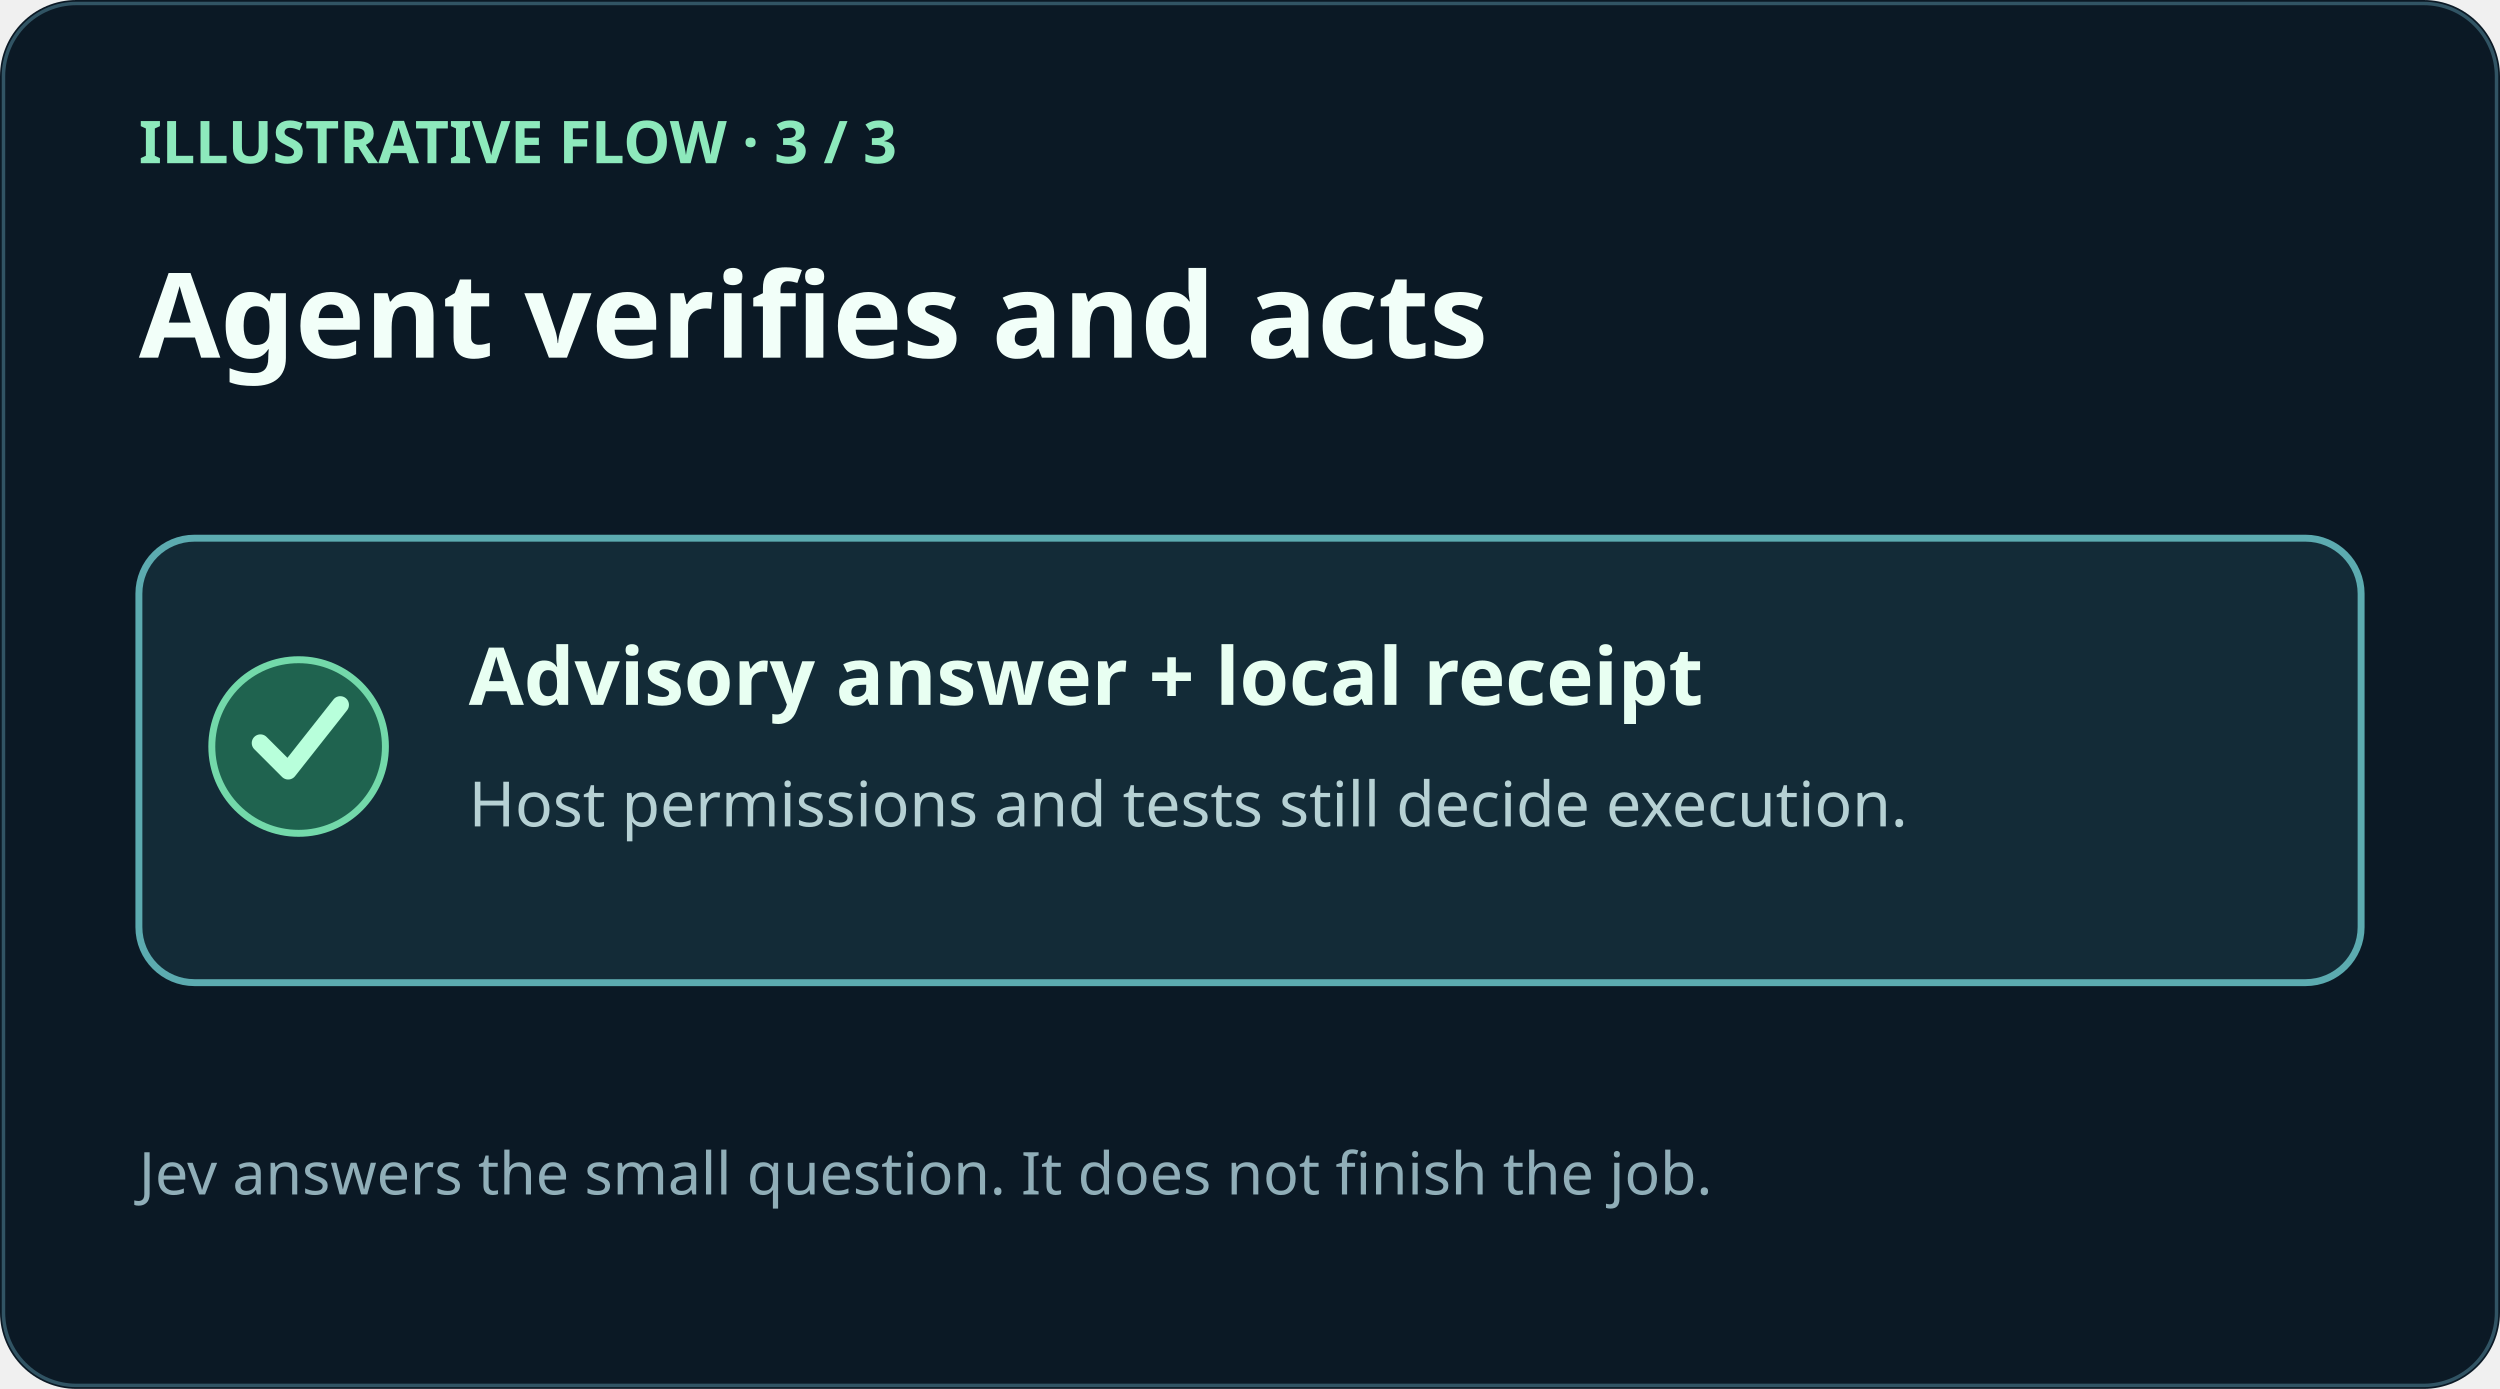
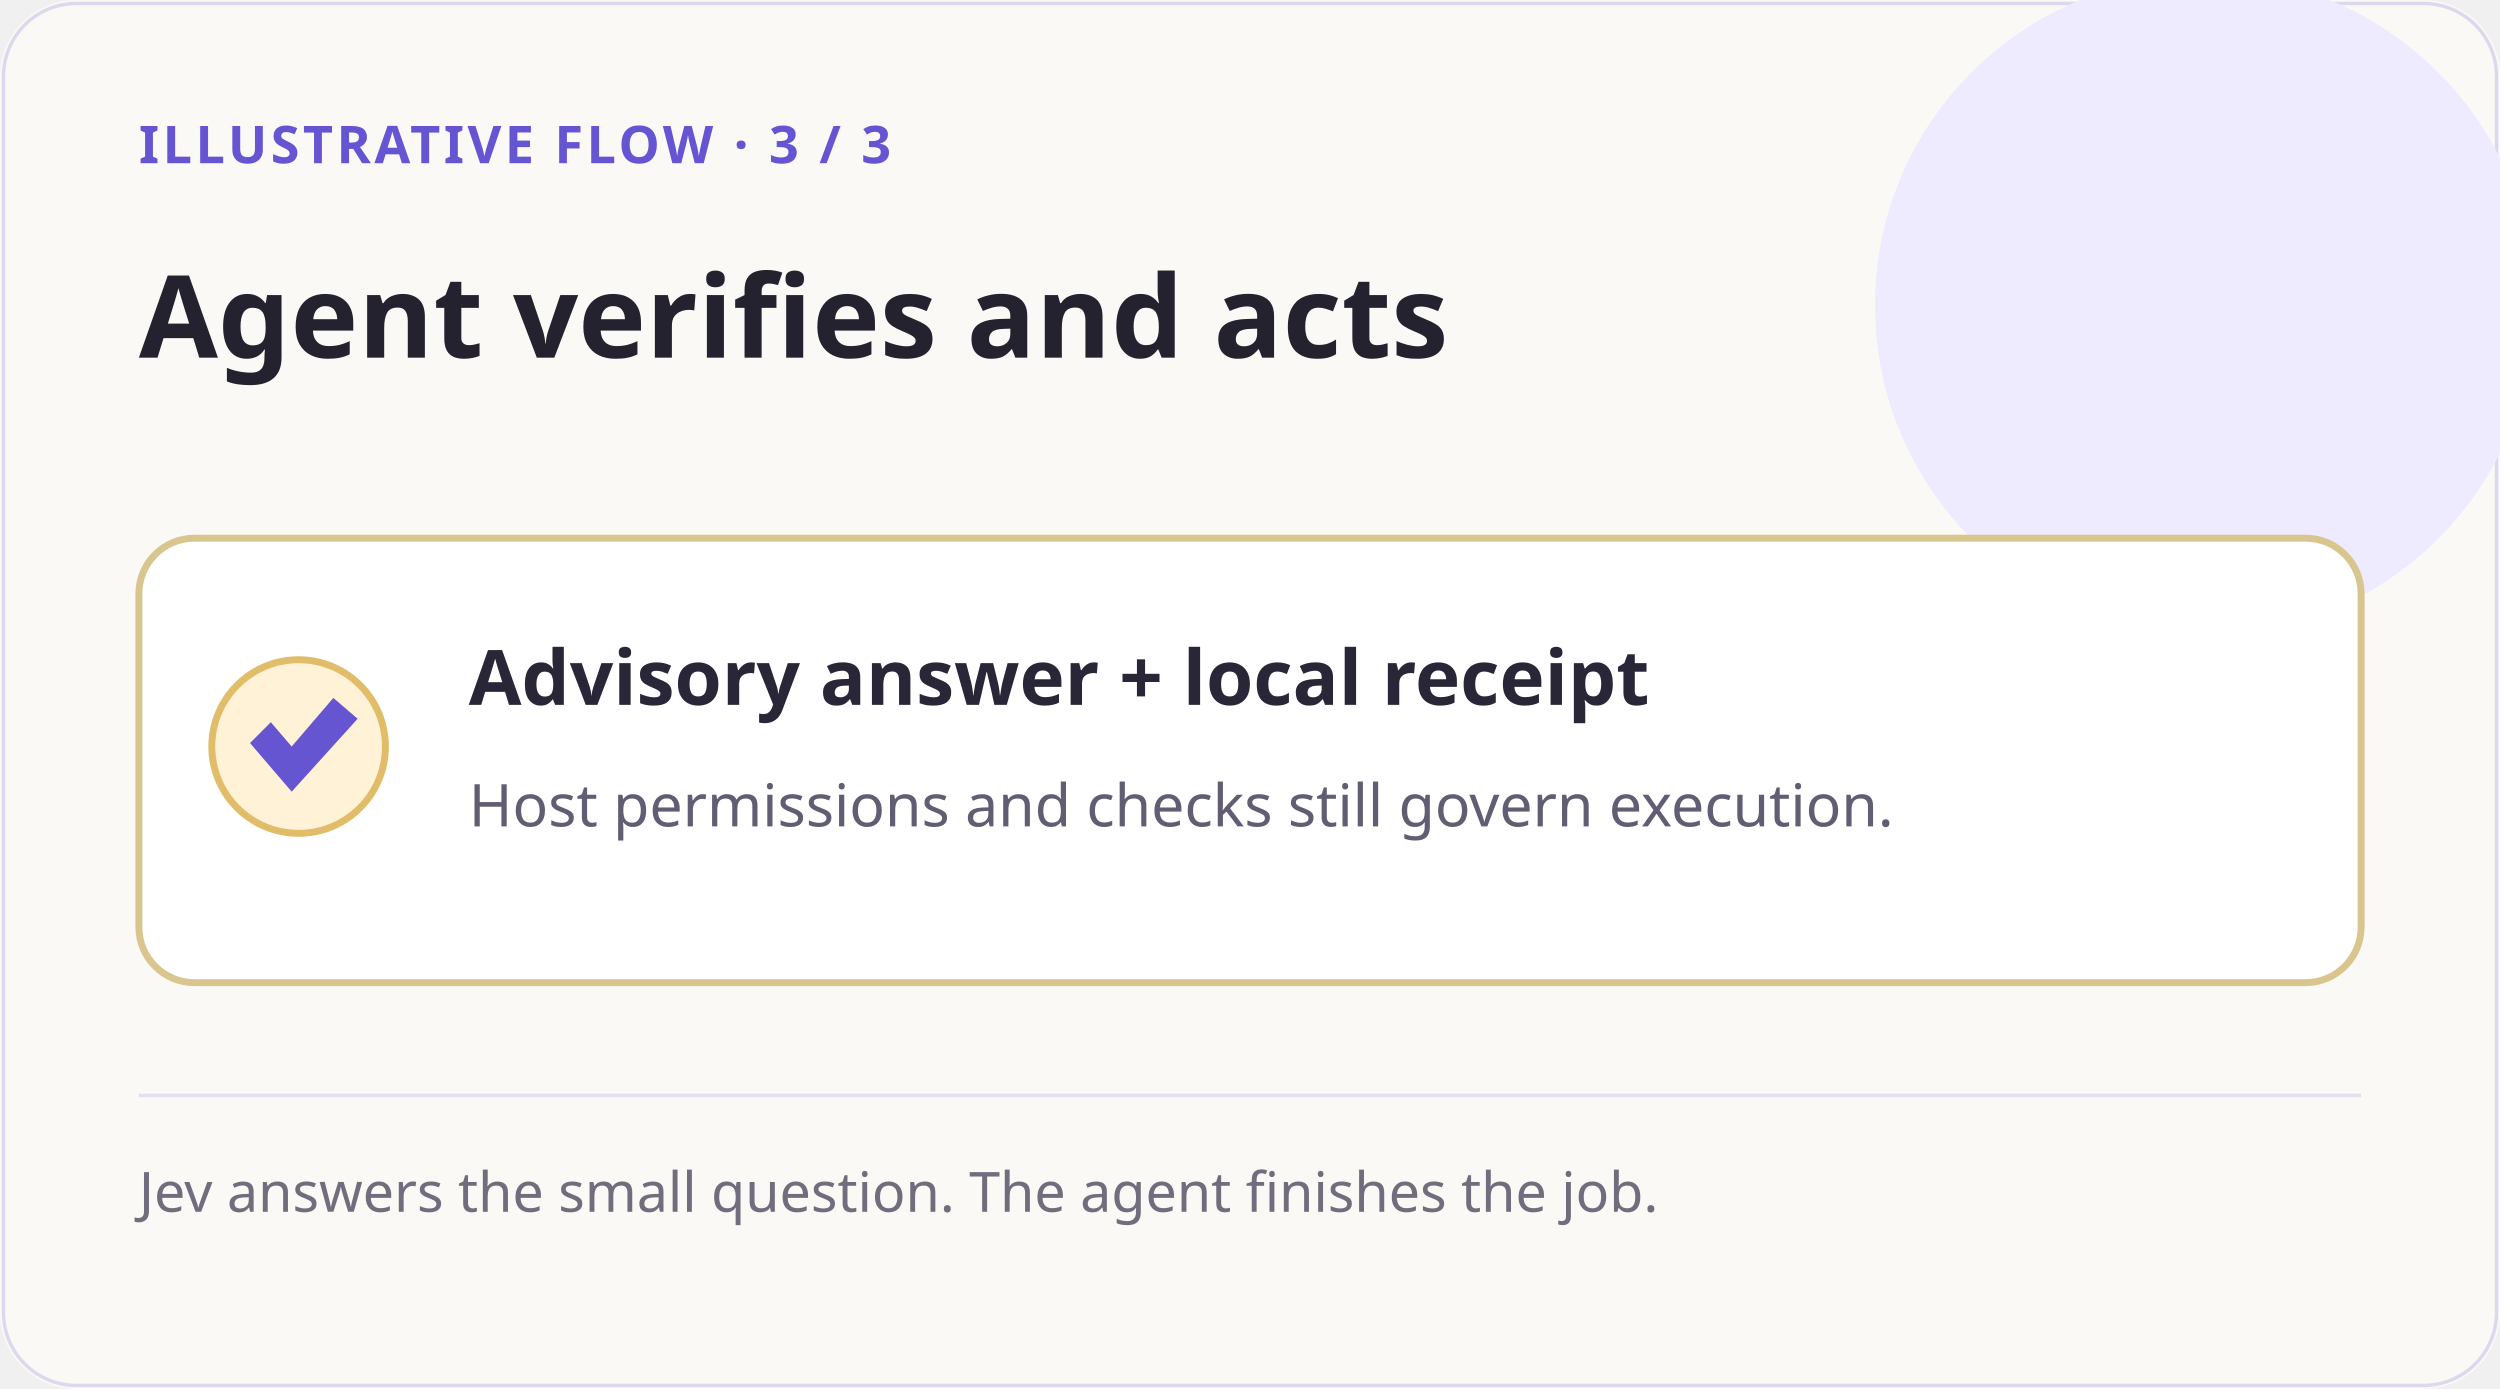
- <svg xmlns="http://www.w3.org/2000/svg" viewBox="0 0 720 400" role="img" aria-label="Illustrative step three: the agent verifies before acting">
-   <rect width="720" height="400" rx="22" fill="#0b1925" />
-   <rect x="1" y="1" width="718" height="398" rx="21" fill="none" stroke="#315464" />
-   <text x="40" y="47" font-family="system-ui,sans-serif" font-size="17" font-weight="700" fill="#8de9bc">ILLUSTRATIVE FLOW · 3 / 3</text>
-   <text x="40" y="103" font-family="system-ui,sans-serif" font-size="34" font-weight="750" fill="#f2fff9">Agent verifies and acts</text>
-   <rect x="40" y="155" width="640" height="128" rx="16" fill="#132b37" stroke="#5cabb0" stroke-width="2" />
-   <circle cx="86" cy="215" r="25" fill="#1f634f" stroke="#73d9aa" stroke-width="2" />
-   <path d="M75 214l8 8 15-19" fill="none" stroke="#b8ffdb" stroke-width="5" stroke-linecap="round" stroke-linejoin="round" />
-   <text x="135" y="203" font-family="system-ui,sans-serif" font-size="23" font-weight="700" fill="#e8fff2">Advisory answer + local receipt</text>
-   <text x="135" y="238" font-family="system-ui,sans-serif" font-size="18" fill="#b6d1d4">Host permissions and tests still decide execution.</text>
-   <text x="40" y="344" font-family="system-ui,sans-serif" font-size="17" fill="#90aeb8">Jev answers the small question. It does not finish the job.</text>
+ <svg xmlns="http://www.w3.org/2000/svg" viewBox="0 0 720 400" role="img" aria-label="Illustrative flow, step three: the agent verifies and acts under host permissions">
+   <rect width="720" height="400" rx="22" fill="#fbf9f5" />
+   <rect x="1" y="1" width="718" height="398" rx="21" fill="none" stroke="#ded8ef" />
+   <circle cx="635" cy="88" r="95" fill="#eeeaff" />
+   <text x="40" y="47" font-family="system-ui,sans-serif" font-size="15" font-weight="750" letter-spacing="1" fill="#6555d2">ILLUSTRATIVE FLOW · 3 / 3</text>
+   <text x="40" y="103" font-family="system-ui,sans-serif" font-size="33" font-weight="780" fill="#24222e">Agent verifies and acts</text>
+   <rect x="40" y="155" width="640" height="128" rx="16" fill="#fff" stroke="#d9c58e" stroke-width="2" />
+   <circle cx="86" cy="215" r="25" fill="#fff2d7" stroke="#e1bd6a" stroke-width="2" />
+   <polygon points="72,214 78,208 84,215 96,201 103,207 84,228" fill="#6655d1" />
+   <text x="135" y="203" font-family="system-ui,sans-serif" font-size="22" font-weight="740" fill="#292637">Advisory answer + local receipt</text>
+   <text x="135" y="238" font-family="system-ui,sans-serif" font-size="17" fill="#625d72">Host permissions and checks still govern execution.</text>
+   <rect x="40" y="315" width="640" height="1" fill="#e4dfed" />
+   <text x="40" y="349" font-family="system-ui,sans-serif" font-size="16" fill="#726d7d">Jev answers the small question. The agent finishes the job.</text>
</svg>
